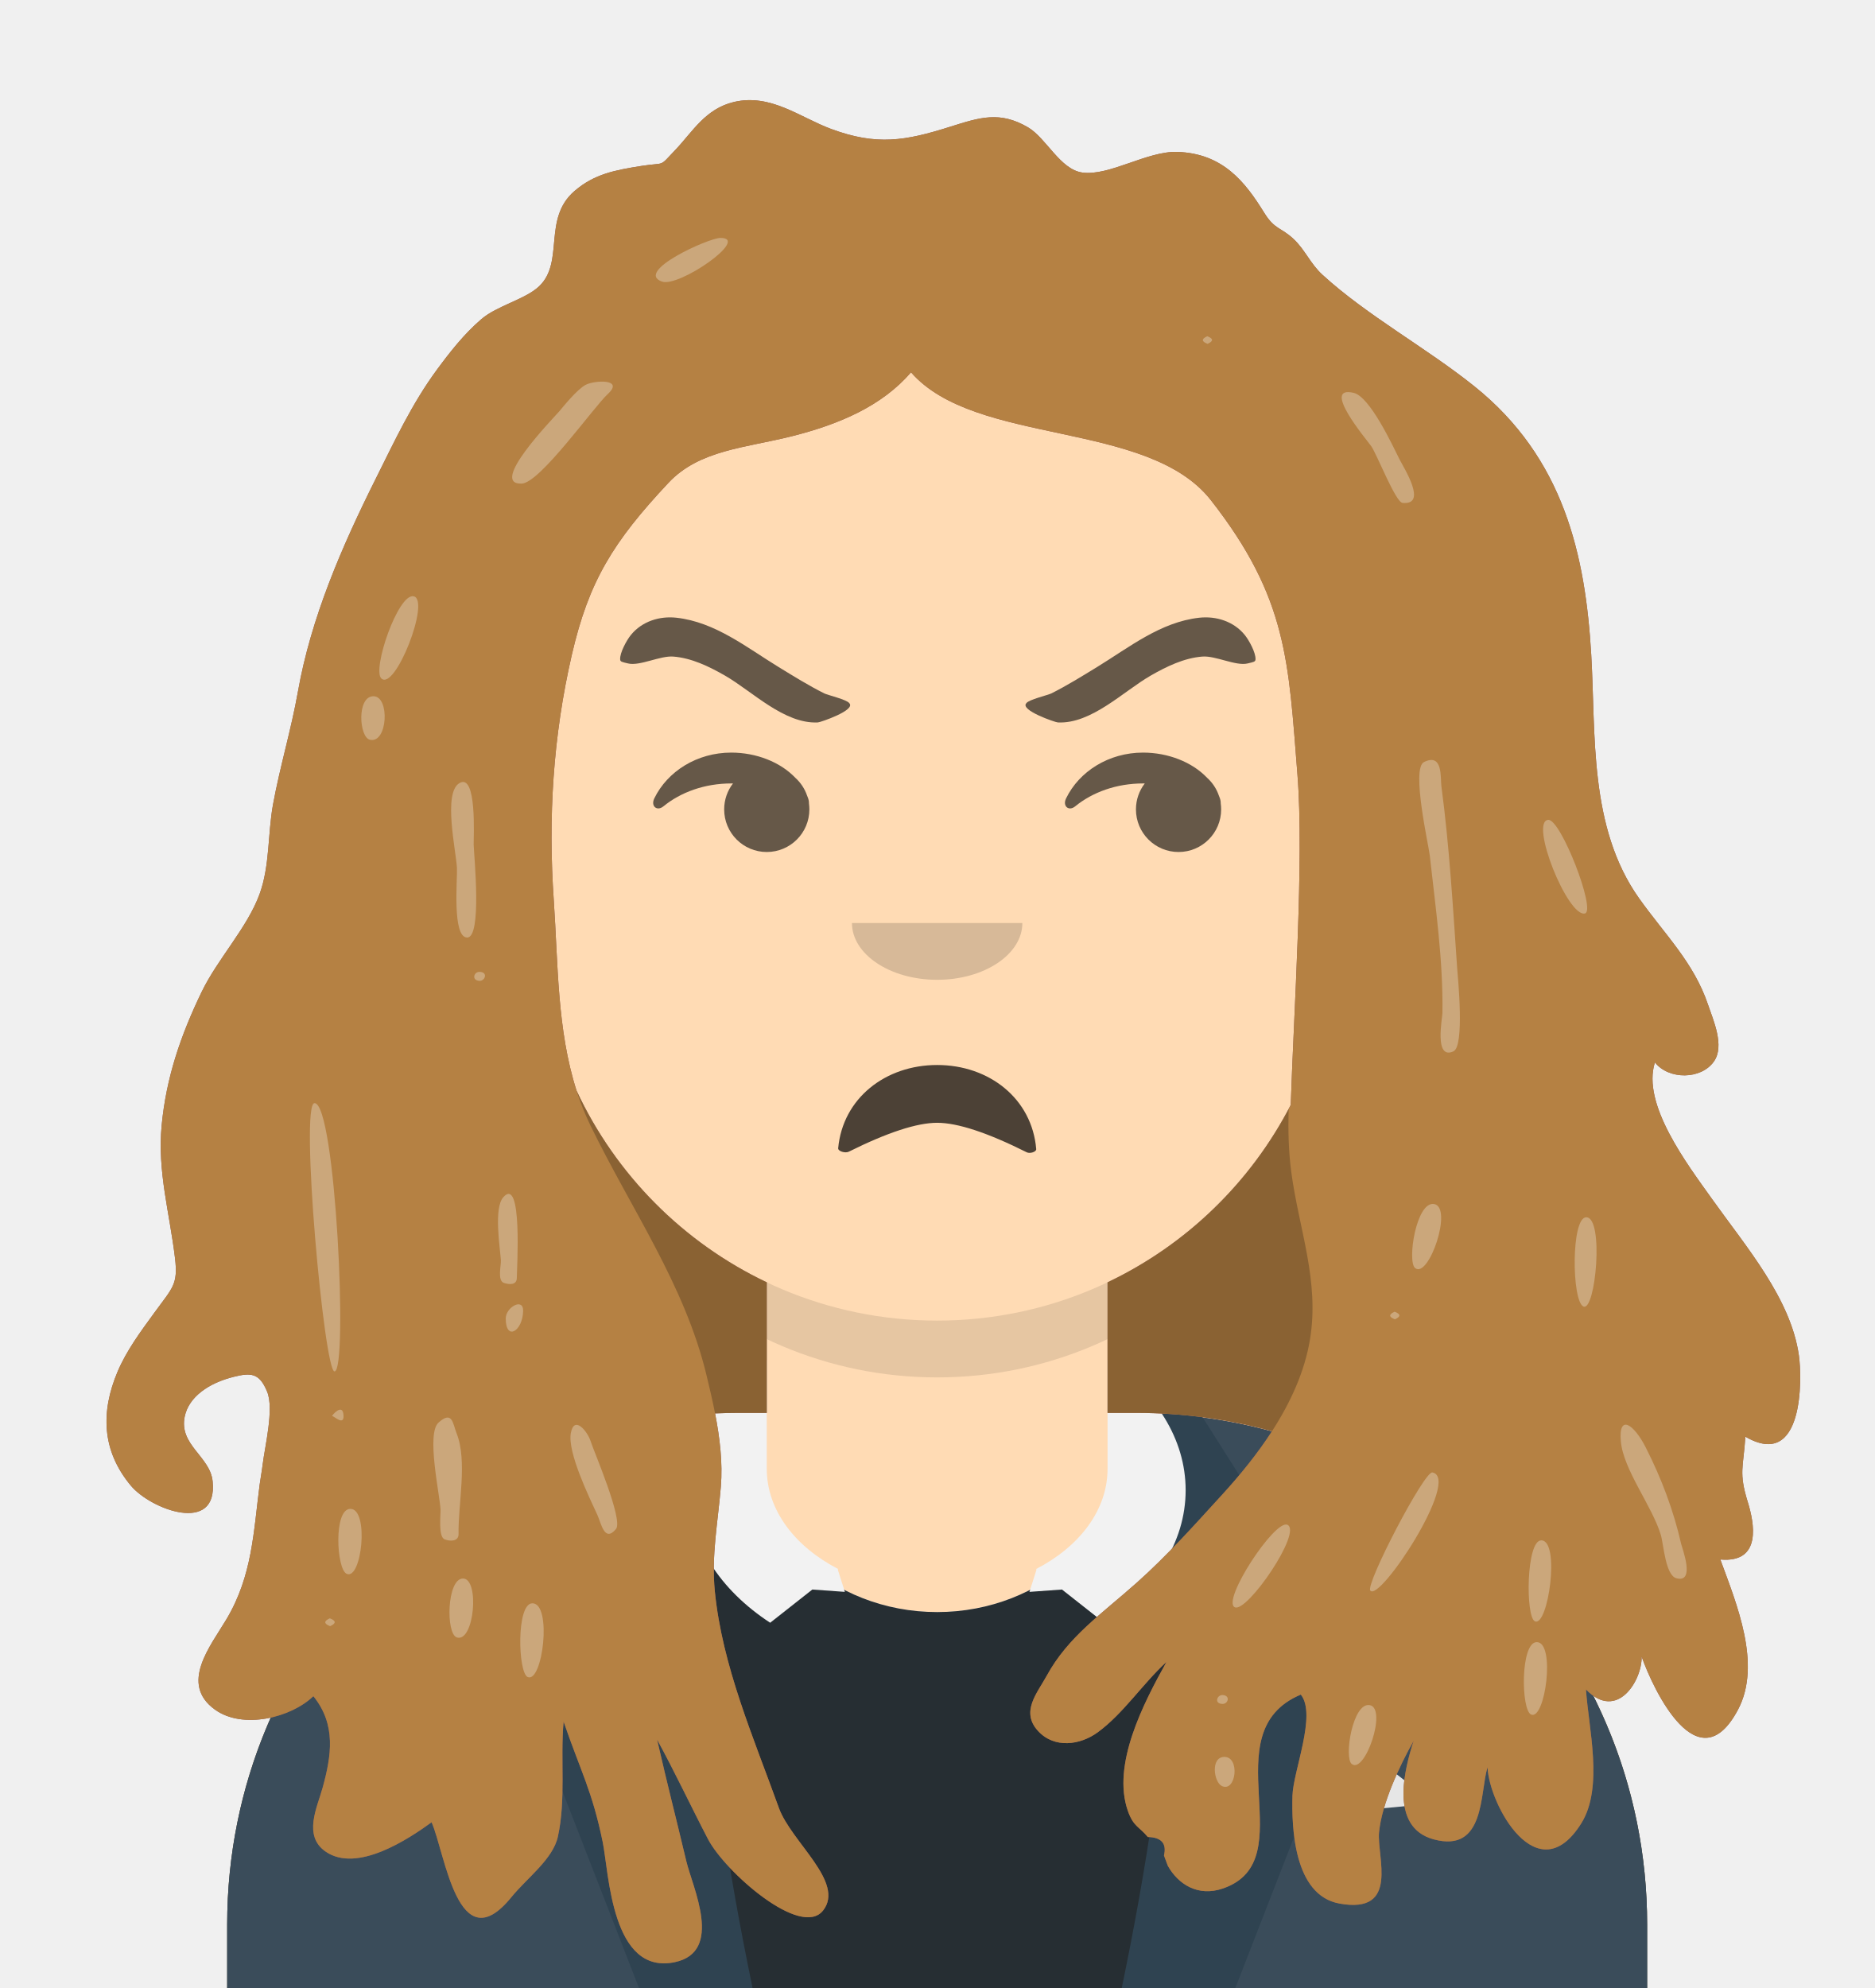
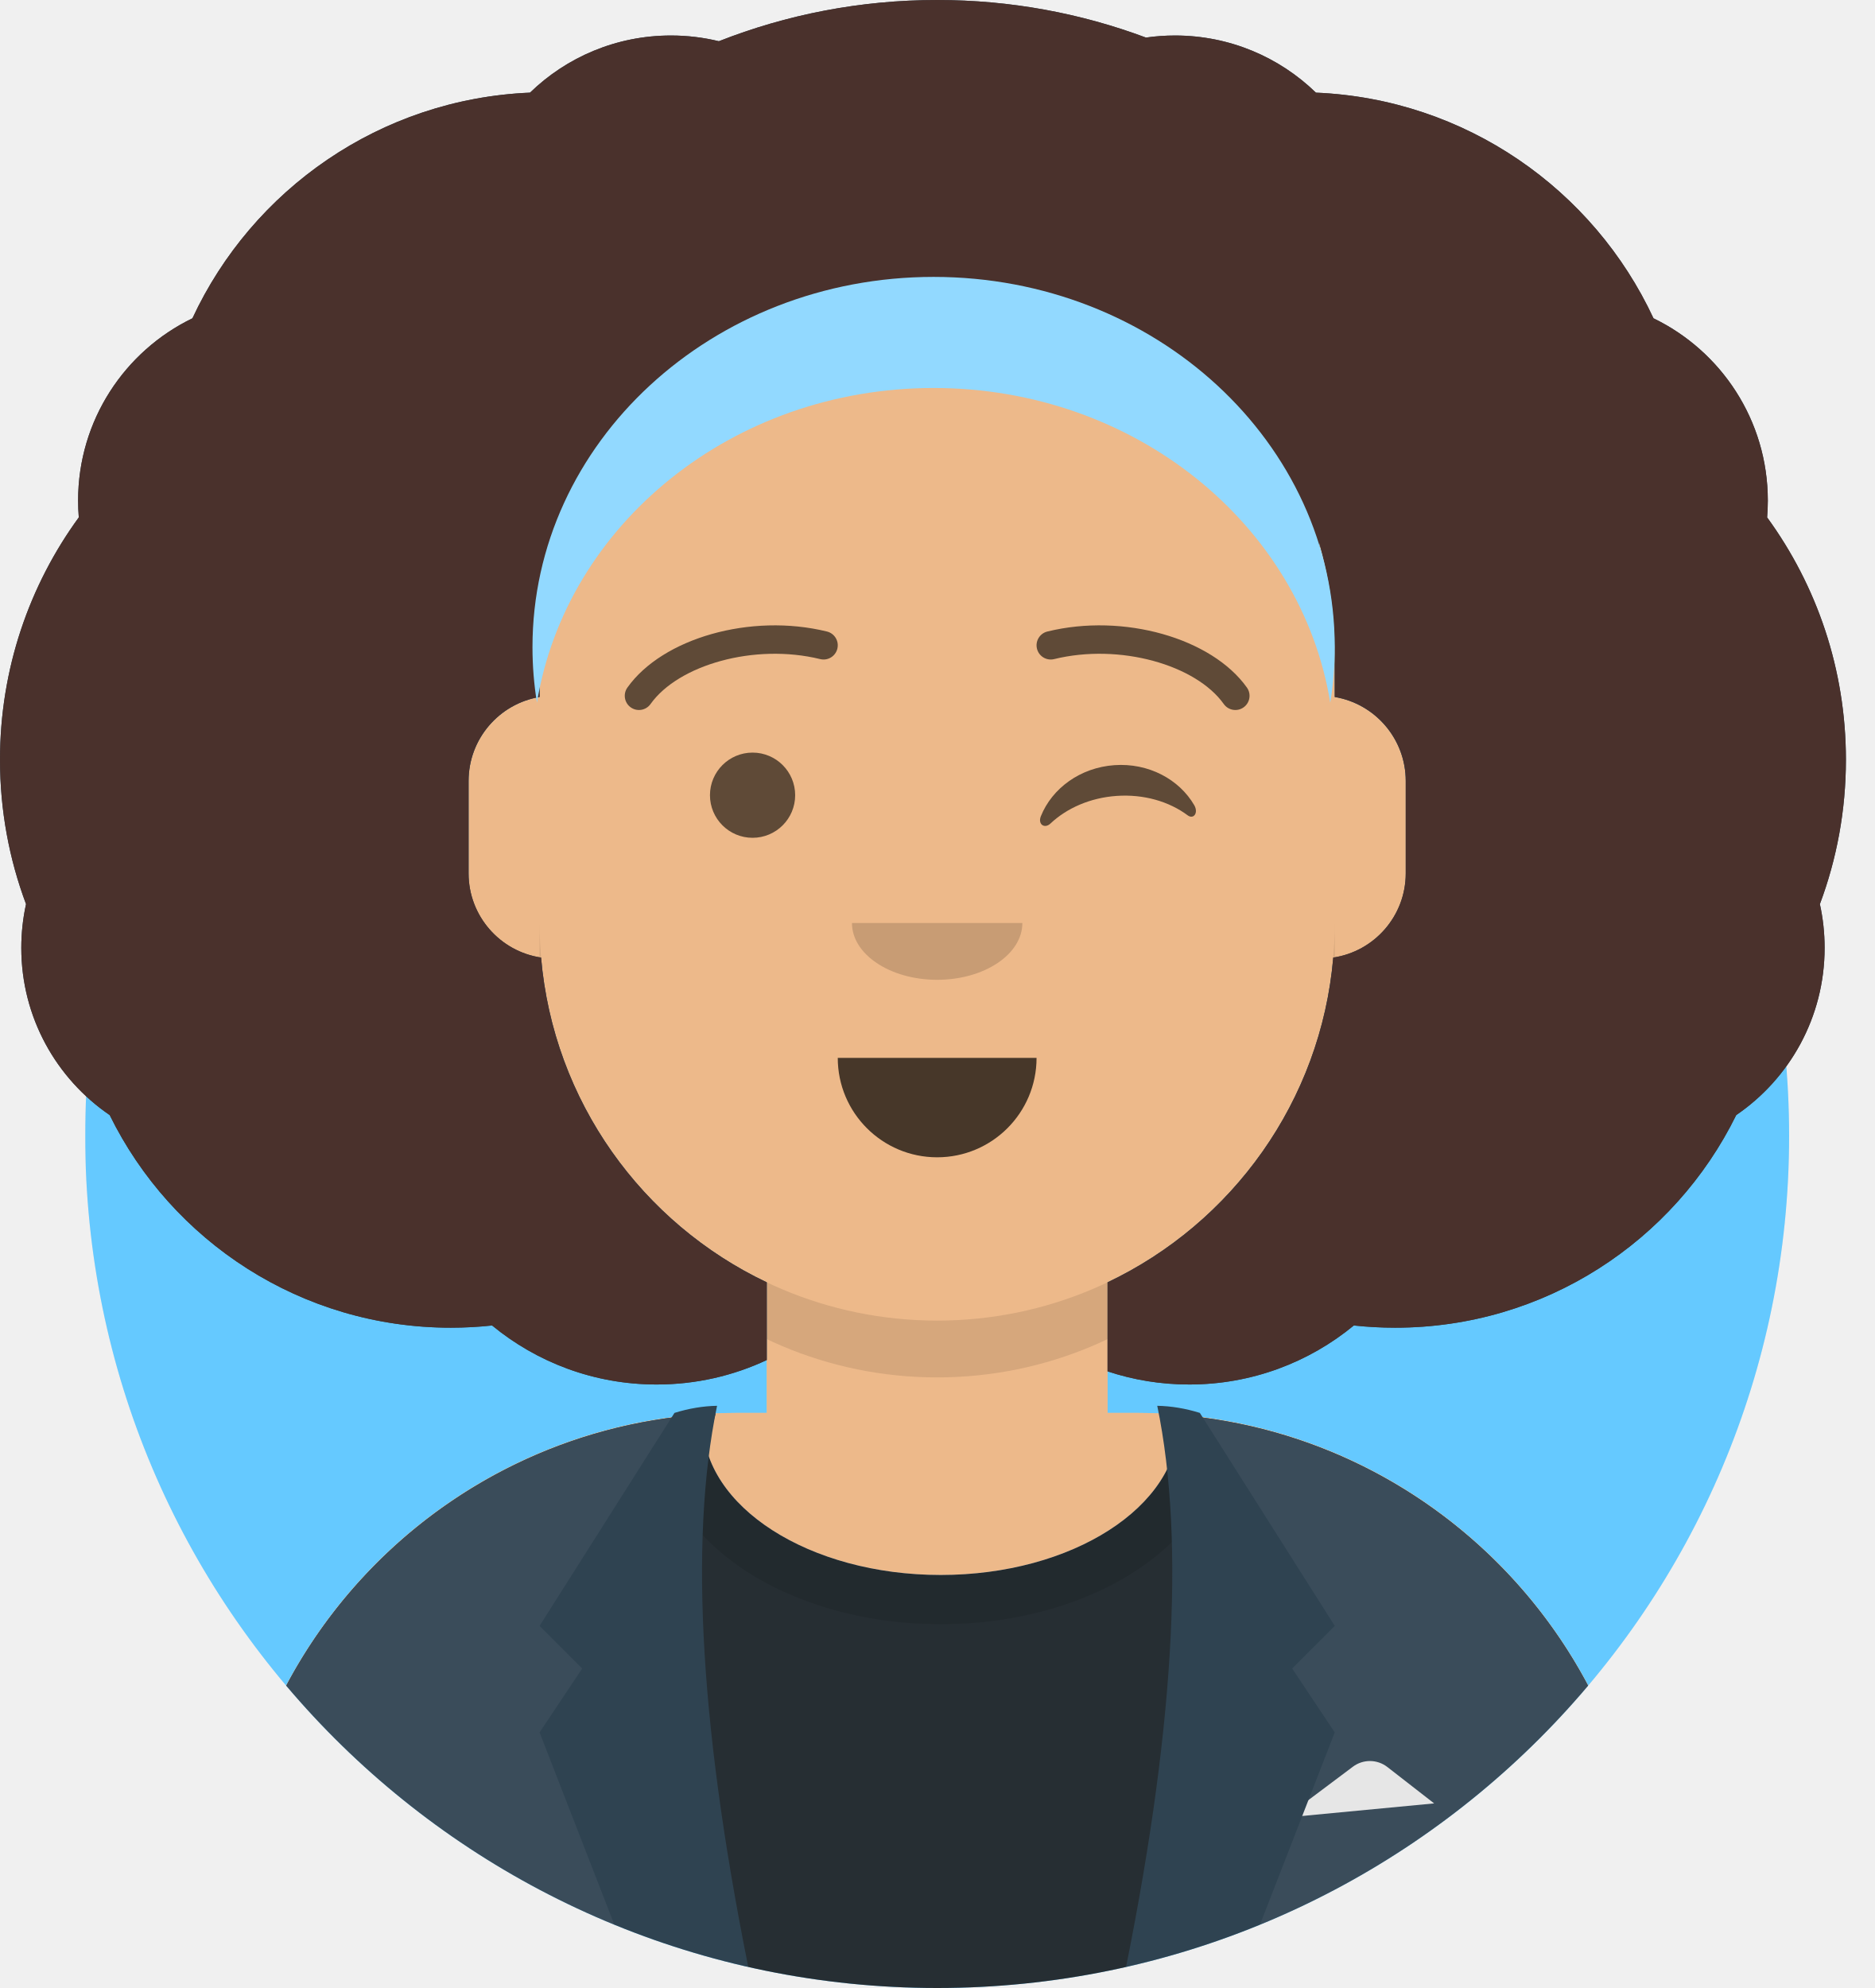
<svg xmlns="http://www.w3.org/2000/svg" xmlns:xlink="http://www.w3.org/1999/xlink" width="264px" height="280px" viewBox="0 0 264 280" version="1.1">
  <defs>
    <circle id="react-path-1" cx="120" cy="120" r="120" />
    <path d="M12,160 C12,226.274 65.726,280 132,280 C198.274,280 252,226.274 252,160 L264,160 L264,-1.42108547e-14 L-3.19744231e-14,-1.42108547e-14 L-3.19744231e-14,160 L12,160 Z" id="react-path-2" />
    <path d="M124,144.611 L124,163 L128,163 L128,163 C167.765,163 200,195.235 200,235 L200,244 L0,244 L0,235 C-4.86974701e-15,195.235 32.235,163 72,163 L72,163 L76,163 L76,144.611 C58.763,136.422 46.372,119.687 44.305,99.881 C38.48,99.058 34,94.052 34,88 L34,74 C34,68.054 38.325,63.118 44,62.166 L44,56 L44,56 C44,25.072 69.072,5.68137151e-15 100,0 L100,0 L100,0 C130.928,-5.68137151e-15 156,25.072 156,56 L156,62.166 C161.675,63.118 166,68.054 166,74 L166,88 C166,94.052 161.52,99.058 155.695,99.881 C153.628,119.687 141.237,136.422 124,144.611 Z" id="react-path-3" />
  </defs>
  <g id="Avataaar" stroke="none" stroke-width="1" fill="none" fill-rule="evenodd">
    <g transform="translate(-825, -1100)" id="Avataaar/Circle">
      <g transform="translate(825, 1100)">
+         <g id="Circle" stroke-width="1" fill-rule="evenodd" transform="translate(12, 40)">
+           <mask id="react-mask-4" fill="white">
+             <use xlink:href="#react-path-1" />
+           </mask>
+           <use id="Circle-Background" fill="#E6E6E6" xlink:href="#react-path-1" />
+           <g id="Color/Palette/Blue-01" mask="url(#react-mask-4)" fill="#65C9FF">
+             <rect id="🖍Color" x="0" y="0" width="240" height="240" />
+           </g>
+         </g>
+         <mask id="react-mask-5" fill="white">
+           <use xlink:href="#react-path-2" />
+         </mask>
        <g id="Mask" />
        <g id="Avataaar" stroke-width="1" fill-rule="evenodd" mask="url(#react-mask-5)">
          <g id="Body" transform="translate(32, 36)">
            <mask id="react-mask-6" fill="white">
              <use xlink:href="#react-path-3" />
            </mask>
            <use fill="#D0C6AC" xlink:href="#react-path-3" />
-             <g id="Skin/👶🏽-03-Brown" mask="url(#react-mask-6)" fill="#FFDBB4">
+             <g id="Skin/👶🏽-03-Brown" mask="url(#react-mask-6)" fill="#EDB98A">
              <g transform="translate(0, 0)" id="Color">
                <rect x="0" y="0" width="264" height="280" />
              </g>
            </g>
            <path d="M156,79 L156,102 C156,132.928 130.928,158 100,158 C69.072,158 44,132.928 44,102 L44,79 L44,94 C44,124.928 69.072,150 100,150 C130.928,150 156,124.928 156,94 L156,79 Z" id="Neck-Shadow" fill-opacity="0.1" fill="#000000" mask="url(#react-mask-6)" />
          </g>
-           <g id="Clothing/Blazer-+-Sweater" transform="translate(0, 170)">
+           <g id="Clothing/Blazer-+-Shirt" transform="translate(0, 170)">
            <defs>
-               <path d="M105.192,29.052 L104,29.052 L104,29.052 C64.235,29.052 32,61.287 32,101.052 L32,110 L232,110 L232,101.052 C232,61.287 199.765,29.052 160,29.052 L160,29.052 L158.808,29.052 C158.935,30.035 159,31.036 159,32.052 C159,45.859 146.912,57.052 132,57.052 C117.088,57.052 105,45.859 105,32.052 C105,31.036 105.065,30.035 105.192,29.052 Z" id="react-path-95" />
+               <path d="M133.96,0.295 C170.936,3.325 200,34.294 200,72.052 L200,81 L0,81 L0,72.052 C1.22536245e-14,33.953 29.592,2.765 67.045,0.22 C67.015,0.593 67,0.969 67,1.348 C67,13.211 81.998,22.828 100.5,22.828 C119.002,22.828 134,13.211 134,1.348 C134,0.995 133.987,0.644 133.96,0.295 Z" id="react-path-7" />
            </defs>
-             <mask id="react-mask-96" fill="white">
-               <use xlink:href="#react-path-95" />
-             </mask>
-             <use id="Clothes" fill="#E6E6E6" fill-rule="evenodd" xlink:href="#react-path-95" />
-             <g id="Color/Palette/Black" mask="url(#react-mask-96)" fill-rule="evenodd" fill="#262E33">
-               <rect id="🖍Color" x="0" y="0" width="264" height="110" />
+             <g id="Shirt" transform="translate(32, 29)">
+               <mask id="react-mask-8" fill="white">
+                 <use xlink:href="#react-path-7" />
+               </mask>
+               <use id="Clothes" fill="#E6E6E6" xlink:href="#react-path-7" />
+               <g id="Color/Palette/Black" mask="url(#react-mask-8)" fill="#262E33">
+                 <g transform="translate(-32, -29)" id="🖍Color">
+                   <rect x="0" y="0" width="264" height="110" />
+                 </g>
+               </g>
+               <g id="Shadowy" opacity="0.6" mask="url(#react-mask-8)" fill-opacity="0.16" fill="#000000">
+                 <g transform="translate(60, -25)" id="Hola-👋🏼">
+                   <ellipse cx="40.5" cy="27.848" rx="39.635" ry="26.914" />
+                 </g>
+               </g>
            </g>
-             <g id="Blazer" stroke-width="1" fill-rule="evenodd" transform="translate(32, 28)">
-               <path d="M68.785,1.122 C30.512,2.804 1.24427139e-14,34.365 0,73.052 L0,82 L69.362,82 C65.961,69.92 64,55.709 64,40.5 C64,26.173 65.74,12.731 68.785,1.122 Z M131.638,82 L200,82 L200,73.052 C200,34.707 170.025,3.363 132.229,1.174 C135.265,12.771 137,26.194 137,40.5 C137,55.709 135.039,69.92 131.638,82 Z" id="Saco" fill="#3A4C5A" />
+             <g id="Blazer" transform="translate(32, 28)">
+               <path d="M68.785,1.122 C30.512,2.804 -1.89486556e-14,34.365 -1.42108547e-14,73.052 L0,73.052 L0,82 L69.362,82 C65.961,69.92 64,55.709 64,40.5 C64,26.173 65.74,12.731 68.785,1.122 Z M131.638,82 L200,82 L200,73.052 C200,34.707 170.025,3.363 132.229,1.174 C135.265,12.771 137,26.194 137,40.5 C137,55.709 135.039,69.92 131.638,82 Z" id="Saco" fill="#3A4C5A" />
              <path d="M149,58 L158.556,50.833 L158.556,50.833 C159.999,49.751 161.988,49.768 163.412,50.876 L170,56 L149,58 Z" id="Pocket-hanky" fill="#E6E6E6" />
              <path d="M69,1.13686838e-13 C65,19.333 66.667,46.667 74,82 L58,82 L44,46 L50,37 L44,31 L63,1 C65.028,0.369 67.028,0.036 69,1.13686838e-13 Z" id="Wing" fill="#2F4351" />
              <path d="M151,1.13686838e-13 C147,19.333 148.667,46.667 156,82 L140,82 L126,46 L132,37 L126,31 L145,1 C147.028,0.369 149.028,0.036 151,1.13686838e-13 Z" id="Wing" fill="#2F4351" transform="translate(141, 41) scale(-1, 1) translate(-141, -41) " />
            </g>
-             <path d="M156,21.539 C162.772,26.136 167,32.656 167,39.888 C167,47.289 162.572,53.945 155.52,58.556 L149.579,53.876 L145,54.208 L146,51.057 L145.922,50.996 C152.022,47.853 156,42.7 156,36.877 L156,21.539 Z M108,21.539 C101.228,26.136 97,32.656 97,39.888 C97,47.289 101.428,53.945 108.48,58.556 L114.421,53.876 L119,54.208 L118,51.057 L118.078,50.996 C111.978,47.853 108,42.7 108,36.877 L108,21.539 Z" id="Collar" fill="#F2F2F2" fill-rule="evenodd" />
          </g>
          <g id="Face" transform="translate(76, 82)" fill="#000000">
-             <g id="Mouth/Sad" transform="translate(2, 52)" fill-opacity="0.7" fill="#000000">
-               <path d="M40.058,16.654 C40.708,23.683 46.702,28.377 54,28.377 C61.342,28.377 67.363,23.627 67.953,16.529 C67.984,16.151 67.077,15.853 66.629,16.077 C61.09,18.85 56.881,20.237 54,20.237 C51.156,20.237 47.007,18.88 41.554,16.168 C41.047,15.916 40.02,16.236 40.058,16.654 Z" id="Mouth" transform="translate(54.00536, 22.18841) scale(1, -1) translate(-54.00536, -22.18841) " />
+             <g id="Mouth/Default" transform="translate(2, 52)" fill-opacity="0.7">
+               <path d="M40,15 C40,22.732 46.268,29 54,29 L54,29 C61.732,29 68,22.732 68,15" id="Mouth" />
            </g>
            <g id="Nose/Default" transform="translate(28, 40)" fill-opacity="0.16">
              <path d="M16,8 C16,12.418 21.373,16 28,16 L28,16 C34.627,16 40,12.418 40,8" id="Nose" />
            </g>
-             <g id="Eyes/Side-😒" transform="translate(0, 8)" fill-opacity="0.6">
-               <path d="M27.241,20.346 C26.463,21.357 26,22.625 26,24 C26,27.314 28.686,30 32,30 C35.314,30 38,27.314 38,24 C38,23.71 37.979,23.424 37.94,23.145 C37.947,22.923 37.91,22.671 37.815,22.407 C37.77,22.281 37.722,22.157 37.671,22.035 C37.337,21.072 36.765,20.22 36.025,19.551 C33.899,17.317 30.506,16 26.998,16 C22.164,16 18.007,18.649 16.16,22.447 C15.62,23.558 16.547,24.3 17.438,23.572 C19.874,21.579 23.257,20.344 26.998,20.344 C27.079,20.344 27.16,20.344 27.241,20.346 Z" id="Eye" />
-               <path d="M85.241,20.346 C84.463,21.357 84,22.625 84,24 C84,27.314 86.686,30 90,30 C93.314,30 96,27.314 96,24 C96,23.71 95.979,23.424 95.94,23.145 C95.947,22.923 95.91,22.671 95.815,22.407 C95.77,22.281 95.722,22.157 95.671,22.035 C95.337,21.072 94.765,20.22 94.025,19.551 C91.899,17.317 88.506,16 84.998,16 C80.164,16 76.007,18.649 74.16,22.447 C73.62,23.558 74.547,24.3 75.438,23.572 C77.874,21.579 81.257,20.344 84.998,20.344 C85.079,20.344 85.16,20.344 85.241,20.346 Z" id="Eye" />
+             <g id="Eyes/Wink-😉" transform="translate(0, 8)" fill-opacity="0.6">
+               <circle id="Eye" cx="30" cy="22" r="6" />
+               <path d="M70.412,24.205 C72.259,20.406 76.417,17.758 81.25,17.758 C86.066,17.758 90.211,20.387 92.068,24.165 C92.619,25.287 91.834,26.205 91.043,25.525 C88.592,23.417 85.111,22.101 81.25,22.101 C77.509,22.101 74.126,23.336 71.69,25.329 C70.799,26.058 69.872,25.316 70.412,24.205 Z" id="Winky-Wink" transform="translate(81.25223, 21.75758) rotate(-4) translate(-81.25223, -21.75758) " />
            </g>
-             <g id="Eyebrow/Natural/Angry-Natural" fill-opacity="0.6">
-               <path d="M44.857,12.228 C44.858,12.219 44.858,12.219 44.857,12.228 M17.586,7.892 C15.244,8.33 13.087,9.788 12.152,12.099 C11.801,12.967 11.392,14.924 11.708,15.807 C11.828,16.143 12.033,16.101 12.956,16.043 C14.644,15.937 16.933,13.662 18.748,13.256 C21.275,12.69 23.983,13.115 26.496,13.688 C30.811,14.673 36.485,17.788 40.946,16.17 C41.278,16.05 45.621,12.923 44.369,12.277 C43.924,11.907 41.137,12.085 40.622,11.999 C38.228,11.597 35.73,10.935 33.373,10.327 C28.233,9 22.967,6.881 17.586,7.892" id="Eyebrows-The-Web" transform="translate(28.0947, 12.1275) rotate(17) translate(-28.0947, -12.1275) " />
-               <path d="M100.918,12.209 C100.92,12.2 100.92,12.2 100.918,12.209 M73.586,7.892 C71.244,8.33 69.087,9.788 68.152,12.099 C67.801,12.967 67.392,14.924 67.708,15.807 C67.828,16.143 68.033,16.101 68.956,16.043 C70.644,15.937 72.933,13.662 74.748,13.256 C77.275,12.69 79.983,13.115 82.496,13.688 C86.811,14.673 92.485,17.788 96.946,16.17 C97.278,16.05 101.621,12.923 100.369,12.277 C99.924,11.907 97.137,12.085 96.622,11.999 C94.228,11.597 91.73,10.935 89.373,10.327 C84.233,9 78.967,6.881 73.586,7.892" id="Eyebrows-The-Web" transform="translate(84.0947, 12.1275) scale(-1, 1) rotate(17) translate(-84.0947, -12.1275) " />
+             <g id="Eyebrow/Outline/Default" fill-opacity="0.6">
+               <g id="I-Browse" transform="translate(12, 6)">
+                 <path d="M3.63,11.159 C7.545,5.65 18.278,2.561 27.523,4.831 C28.596,5.095 29.679,4.439 29.942,3.366 C30.206,2.293 29.55,1.21 28.477,0.947 C17.74,-1.69 5.312,1.887 0.37,8.841 C-0.27,9.742 -0.059,10.99 0.841,11.63 C1.742,12.27 2.99,12.059 3.63,11.159 Z" id="Eyebrow" fill-rule="nonzero" />
+                 <path d="M61.63,11.159 C65.545,5.65 76.278,2.561 85.523,4.831 C86.596,5.095 87.679,4.439 87.942,3.366 C88.206,2.293 87.55,1.21 86.477,0.947 C75.74,-1.69 63.312,1.887 58.37,8.841 C57.73,9.742 57.941,10.99 58.841,11.63 C59.742,12.27 60.99,12.059 61.63,11.159 Z" id="Eyebrow" fill-rule="nonzero" transform="translate(73.00015, 6.039198) scale(-1, 1) translate(-73.00015, -6.039198) " />
+               </g>
            </g>
          </g>
          <g id="Top" stroke-width="1" fill-rule="evenodd">
            <defs>
-               <rect id="react-path-71" x="0" y="0" width="264" height="280" />
-               <path d="M85.718,185.073 C86.806,185.025 87.9,185 89,185 L89,185 L93,185 L93,166.611 C81.229,161.019 71.718,151.441 66.211,139.622 C63.447,131.014 63.611,121.687 63.001,112.826 C62.196,101.146 62.889,89.748 65.537,78.248 C67.926,67.872 71.361,62.307 79.163,53.993 C83.522,49.347 90.068,49.078 96.583,47.429 C103.176,45.76 109.194,43.219 113.318,38.439 C122.401,48.85 146.672,45.103 155.554,56.449 C166.356,70.247 166.477,79.15 167.747,95.092 C168.7,107.043 167.219,128.656 166.804,141.63 C161.186,152.525 152.097,161.339 141,166.611 L141,185 L145,185 C151.636,185 158.062,185.898 164.163,187.578 C162.113,190.752 159.669,193.757 157.112,196.551 C153.281,200.739 149.431,205.07 145.112,208.918 C140.171,213.319 135.444,216.515 132.444,222 C131.086,224.483 128.707,227.094 131.225,229.817 C133.524,232.304 137.149,231.792 139.61,229.992 C143.247,227.333 145.948,223.134 149.3,220.077 C146.062,225.892 141.558,234.561 143.871,241.082 C144.657,243.299 145.456,243.255 146.672,244.733 C148.591,244.776 149.35,245.644 148.948,247.338 C149.128,247.822 149.308,248.305 149.489,248.789 C150.944,251.383 153.731,253.2 157.269,251.977 C168.829,247.983 155.493,230.016 168.221,224.675 C170.499,227.504 167.135,235.454 167.044,238.931 C166.933,243.218 167.166,252.944 173.686,254.11 C182.182,255.63 178.905,247.513 179.241,244.06 C179.63,240.044 182.101,234.748 184.112,231.191 C182.889,234.971 180.603,243.345 186.928,245.061 C194.245,247.047 193.409,238.475 194.52,234.91 C194.749,240.186 201.565,252.66 207.725,242.807 C210.898,237.731 208.734,229.366 208.386,223.953 C212.799,228.513 216.326,222.602 216.224,219.323 C217.902,224.075 224.207,237.325 229.795,226.808 C233.193,220.413 229.569,211.823 227.312,205.648 C233.256,206.168 232.062,200.412 231.176,197.553 C229.869,193.331 230.567,192.712 230.836,188.347 C239.086,193.152 238.833,180.113 238.378,176.915 C237.232,168.864 230.969,161.654 226.135,154.863 C222.669,149.992 216.2,141.511 218.097,135.637 C220.054,138.105 224.604,138.079 226.413,135.495 C227.945,133.307 226.322,129.699 225.582,127.513 C223.562,121.533 219.523,117.669 215.872,112.532 C208.764,102.531 209.786,89.399 209.129,78.219 C208.31,64.27 205.315,50.539 192.649,40.392 C185.862,34.955 177.591,30.478 171.279,24.71 C169.557,23.137 168.829,21.189 167.213,19.672 C165.4,17.971 164.553,18.374 163.055,15.951 C160.387,11.637 157.253,7.597 150.804,7.394 C146.585,7.262 141.249,10.823 137.446,10.303 C134.324,9.876 132.352,5.424 129.79,3.93 C125.824,1.618 123.056,2.516 118.818,3.855 C112.509,5.849 108.488,6.544 102.063,4.161 C97.691,2.539 93.565,-0.846 88.402,0.357 C84.352,1.302 82.544,4.57 80.158,7.075 C77.697,9.661 78.887,8.806 75.289,9.38 C71.608,9.968 68.702,10.502 65.91,12.912 C61.398,16.807 64.524,22.867 60.957,26.301 C59.032,28.155 55.022,29.038 52.792,30.955 C50.358,33.047 48.368,35.59 46.544,38.066 C42.993,42.888 40.568,48.144 37.964,53.346 C33.121,63.027 28.803,73.017 26.962,83.418 C26.017,88.765 24.424,93.995 23.45,99.33 C22.7,103.445 23.02,107.952 21.554,111.947 C19.815,116.686 15.655,121.043 13.402,125.704 C10.414,131.887 8.408,137.819 7.772,144.475 C7.148,151.019 8.885,156.786 9.651,163.202 C10.094,166.919 9.327,167.341 6.771,170.849 C4.804,173.549 2.811,176.222 1.546,179.227 C-0.815,184.842 -0.684,190.304 3.425,195.24 C6.245,198.628 15.724,202.173 14.948,194.622 C14.587,191.114 10.176,189.527 11.019,185.503 C11.602,182.715 14.443,180.787 17.892,179.925 C20.328,179.317 21.528,179.343 22.627,182.015 C23.623,184.436 22.302,189.721 21.996,192.266 C21.874,193.288 21.692,194.185 21.569,195.132 C20.701,201.806 20.541,207.947 16.887,214.076 C14.643,217.842 10.251,223.149 15.259,226.779 C19.218,229.649 26.049,227.9 29.136,224.897 C32.392,228.924 31.668,233.32 30.45,237.766 C29.694,240.526 27.626,244.568 30.881,246.799 C35.289,249.82 42.484,245.061 45.789,242.66 C47.699,246.927 49.492,262.486 57.024,253.211 C59.222,250.506 62.882,247.867 63.579,244.677 C64.735,239.387 63.905,233.819 64.383,228.475 C66.787,235.472 68.421,238.262 69.893,245.445 C70.777,249.766 71.124,264.264 80.067,262.355 C86.947,260.886 82.547,251.831 81.668,248.14 C79.985,241.071 79.172,238.077 77.546,231 C80.079,235.626 82.292,240.371 84.725,245.034 C87.116,249.614 97.804,259.061 100.931,255.084 C104.058,251.106 96.435,245.439 94.701,240.624 C91.092,230.6 86.72,220.618 85.684,210.116 C85.185,205.067 86.12,200.404 86.53,195.413 C86.81,192.004 86.389,188.511 85.718,185.073 Z" id="react-path-72" />
+               <rect id="react-path-51" x="0" y="0" width="264" height="280" />
+               <path d="M80.02,73.81 C78.063,79.514 77,85.633 77,92 L77,92 L77,98.166 C71.325,99.118 67,104.054 67,110 L67,123 C67,129.019 71.431,134.002 77.209,134.867 C78.952,155.115 91.469,172.283 109,180.611 L109,191.555 C104.295,193.765 99.042,195 93.5,195 C84.694,195 76.616,191.881 70.31,186.688 C68.402,186.894 66.463,187 64.5,187 C43.406,187 25.163,174.792 16.451,157.055 C8.934,151.924 4,143.288 4,133.5 C4,131.385 4.23,129.325 4.667,127.341 C2.296,121.012 1,114.157 1,107 C1,94.244 5.118,82.449 12.097,72.873 C12.033,72.091 12,71.299 12,70.5 C12,59.203 18.573,49.44 28.104,44.83 C36.537,26.702 54.558,13.936 75.65,13.049 C80.782,8.067 87.783,5 95.5,5 C97.827,5 100.089,5.279 102.254,5.805 C111.776,2.058 122.148,0 133,0 C143.346,0 153.255,1.87 162.408,5.292 C163.744,5.099 165.11,5 166.5,5 C174.217,5 181.218,8.067 186.35,13.049 C207.442,13.936 225.463,26.702 233.896,44.83 C243.427,49.44 250,59.203 250,70.5 C250,71.299 249.967,72.091 249.903,72.873 C256.882,82.449 261,94.244 261,107 C261,114.157 259.704,121.012 257.333,127.341 C257.77,129.325 258,131.385 258,133.5 C258,143.288 253.066,151.924 245.549,157.055 C236.837,174.792 218.594,187 197.5,187 C195.537,187 193.598,186.894 191.69,186.688 C185.384,191.881 177.306,195 168.5,195 C164.482,195 160.616,194.351 157,193.151 L157,180.611 C174.531,172.283 187.048,155.115 188.791,134.867 C194.569,134.002 199,129.019 199,123 L199,110 C199,104.054 194.675,99.118 189,98.166 L189,92 C189,86.559 188.224,81.298 186.776,76.324 L188.153,89.195 L176.813,65.195 L131.677,45.671 L101.563,56.228 L80.065,76.419 L80.02,73.81 Z" id="react-path-52" />
            </defs>
-             <mask id="react-mask-70" fill="white">
-               <use xlink:href="#react-path-71" />
+             <mask id="react-mask-49" fill="white">
+               <use xlink:href="#react-path-51" />
            </mask>
            <g id="Mask" />
-             <g id="Top/Long-Hair/Dreads" mask="url(#react-mask-70)">
+             <g id="Top/Long-Hair/Fro-+-Band" mask="url(#react-mask-49)">
              <g transform="translate(-1, 0)">
-                 <g id="template-for-hairstyles" stroke-width="1" fill-rule="evenodd" transform="translate(63, 87)" />
-                 <g id="Hair" stroke-width="1" fill-rule="evenodd" transform="translate(16, 14)">
-                   <mask id="react-mask-69" fill="white">
-                     <use xlink:href="#react-path-72" />
-                   </mask>
-                   <use id="No-Woman" fill="#8D5A5A" xlink:href="#react-path-72" />
-                   <g id="Skin/👶🏽-03-Brown" mask="url(#react-mask-69)" fill="#B58143">
-                     <g transform="translate(0, 0) " id="Color">
-                       <rect x="0" y="0" width="264" height="280" />
-                     </g>
+                 <mask id="react-mask-50" fill="white">
+                   <use xlink:href="#react-path-52" />
+                 </mask>
+                 <use id="Hair" stroke="none" fill="#314756" fill-rule="evenodd" xlink:href="#react-path-52" />
+                 <g id="Skin/👶🏽-03-Brown" mask="url(#react-mask-50)" fill="#4A312C">
+                   <g transform="translate(0, 0) " id="Color">
+                     <rect x="0" y="0" width="264" height="280" />
                  </g>
-                   <path d="M85.718,185.073 C86.806,185.025 87.9,185 89,185 L89,185 L93,185 L93,166.611 C81.229,161.019 71.718,151.441 66.211,139.622 C66.744,141.28 67.385,142.912 68.162,144.509 C73.917,156.342 81.418,166.921 84.488,179.59 C84.923,181.387 85.357,183.222 85.718,185.073 Z M164.163,187.578 C158.062,185.898 151.636,185 145,185 L145,185 L141,185 L141,166.611 C151.901,161.433 160.863,152.836 166.502,142.207 C166.425,145.201 166.492,148.179 166.875,151.056 C167.945,159.1 170.876,166.366 169.516,174.636 C168.771,179.168 166.79,183.511 164.163,187.578 Z" id="Shadows" fill-opacity="0.24" fill="#000000" mask="url(#react-mask-69)" />
-                   <path d="M49.361,108.248 C49.236,105.826 47.381,97.711 49.689,96.309 C52.218,94.772 51.691,104.016 51.717,104.963 C51.761,106.5 52.928,118.098 50.79,118.047 C48.658,117.996 49.443,109.828 49.361,108.248 Z M57.795,165.998 C57.786,167.012 56.723,166.951 55.963,166.686 C55.026,166.358 55.6,164.202 55.55,163.495 C55.42,161.636 54.527,156.157 55.89,154.622 C58.616,151.553 57.806,164.57 57.795,165.998 Z M32.121,179.161 C34.05,179.107 32.265,141.329 29.3,141.371 C27.217,141.401 30.661,179.198 32.121,179.161 Z M34.353,198.516 C31.956,198.516 32.396,206.978 33.808,207.655 C35.948,208.68 37.035,198.516 34.353,198.516 Z M49.59,202.055 C49.611,203.113 48.411,203.129 47.611,202.799 C46.702,202.423 47.082,199.293 47.047,198.599 C46.933,196.411 45.03,187.927 46.761,186.368 C48.735,184.59 48.778,186.541 49.309,187.866 C50.873,191.769 49.506,197.898 49.59,202.055 Z M190.242,122.333 C190.352,123.796 191.311,133.351 189.718,134.079 C186.976,135.333 188.157,129.429 188.168,128.666 C188.275,121.229 187.199,113.854 186.381,106.457 C186.226,105.052 183.756,94.232 185.565,93.335 C188.272,91.994 187.868,95.581 188.023,96.745 C189.152,105.214 189.651,113.824 190.242,122.333 Z M187.023,155.587 C184.491,155.085 183.165,163.681 184.321,164.603 C186.238,166.133 189.67,156.113 187.023,155.587 Z M186.755,193.385 C185.616,193.159 177.322,209.118 178.004,210.02 C179.304,211.739 190.834,194.2 186.755,193.385 Z M166.333,200.759 C164.551,199.956 156.999,211.51 158.927,212.378 C160.675,213.164 168.488,201.726 166.333,200.759 Z M208.425,157.447 C206.274,157.447 206.37,169.269 208.025,170.015 C209.736,170.786 210.967,157.447 208.425,157.447 Z M178.14,48.844 C177.531,47.974 170.965,40.223 175.668,41.331 C177.959,41.87 181.116,48.683 182.149,50.741 C182.743,51.924 186.134,57.201 182.541,56.827 C181.564,56.726 178.952,50.006 178.14,48.844 Z M155.048,33.356 C154.201,33.737 154.216,34.095 155.09,34.428 C155.937,34.047 155.922,33.69 155.048,33.356 Z M70.619,41.486 C68.614,43.33 61.076,54.005 58.493,54.112 C53.786,54.307 62.771,45.087 63.79,43.914 C64.245,43.387 66.276,40.822 67.512,40.191 C68.773,39.548 72.956,39.332 70.619,41.486 Z M43.254,69.981 C41.071,69.552 37.419,80.245 38.693,81.536 C40.617,83.486 45.701,70.466 43.254,69.981 Z M68.193,188.992 C68.605,190.333 72.824,200.072 71.764,201.353 C70.143,203.311 69.677,200.536 69.147,199.386 C67.969,196.831 64.909,190.54 65.401,187.85 C65.878,185.242 67.776,187.649 68.193,188.992 Z M59.986,211.816 C57.691,211.816 57.956,221.618 59.323,222.201 C61.439,223.103 62.801,211.816 59.986,211.816 Z M221.791,203.447 C221.928,204.05 223.845,209.009 221.128,208.291 C219.566,207.878 219.326,203.506 218.927,202.181 C217.698,198.095 213.647,193.018 213.295,188.987 C212.955,185.09 215.135,186.575 216.81,189.876 C219.046,194.283 220.723,198.747 221.791,203.447 Z M202.089,202.951 C199.957,202.941 199.854,213.724 201.187,214.353 C203.051,215.231 204.808,202.951 202.089,202.951 Z M208.25,114.654 C209.831,114.242 204.84,101.329 203.072,101.471 C200.377,101.688 205.848,115.274 208.25,114.654 Z M181.434,170.747 C180.587,171.128 180.602,171.485 181.477,171.818 C182.323,171.438 182.309,171.08 181.434,170.747 Z M157.216,225.987 C158.01,225.987 158.337,224.764 157.165,224.736 C156.39,224.743 155.981,225.987 157.216,225.987 Z M58.684,170.629 C58.714,168.72 56.215,170.12 56.231,171.73 C56.263,174.944 58.632,173.476 58.684,170.629 Z M52.519,122.883 C51.715,122.883 51.385,124.119 52.57,124.149 C53.354,124.143 53.767,122.883 52.519,122.883 Z M33.387,185.393 C33.309,183.452 31.686,185.436 31.777,185.439 C32.065,185.446 33.447,186.856 33.387,185.393 Z M37.6,84.063 C35.232,84.063 35.575,89.817 37.086,90.186 C39.606,90.802 39.951,84.063 37.6,84.063 Z M50.213,208.326 C47.927,208.326 47.773,216.14 49.35,216.626 C51.801,217.38 52.593,208.326 50.213,208.326 Z M31.457,213.932 C30.585,214.323 30.599,214.692 31.499,215.035 C32.372,214.644 32.357,214.277 31.457,213.932 Z M201.456,217.283 C199.136,217.283 199.226,226.836 200.651,227.481 C202.641,228.384 204.139,217.283 201.456,217.283 Z M177.946,226.162 C175.535,225.68 174.272,233.567 175.396,234.452 C177.248,235.911 180.421,226.656 177.946,226.162 Z M157.465,233.451 C155.468,233.451 155.958,237.026 157.111,237.558 C159.105,238.478 159.694,233.451 157.465,233.451 Z M86.48,19.509 C84.808,19.509 74.319,24.253 78.239,25.659 C80.636,26.518 90.737,19.509 86.48,19.509 Z" id="Highlights" fill-opacity="0.3" fill="#FFFFFF" mask="url(#react-mask-69)" />
                </g>
-                 <g id="Group-74" stroke-width="1" fill-rule="evenodd" transform="translate(44, 33)" />
+                 <path d="M76.631,98.975 C76.216,96.423 76,93.811 76,91.152 C76,62.349 101.296,39 132.5,39 C163.704,39 189,62.349 189,91.152 C189,93.811 188.784,96.423 188.369,98.975 C184.28,73.883 160.824,54.646 132.5,54.646 C104.176,54.646 80.72,73.883 76.631,98.975 Z" id="Band" stroke="none" fill="#92D9FF" fill-rule="evenodd" />
              </g>
            </g>
          </g>
        </g>
      </g>
    </g>
  </g>
</svg>
